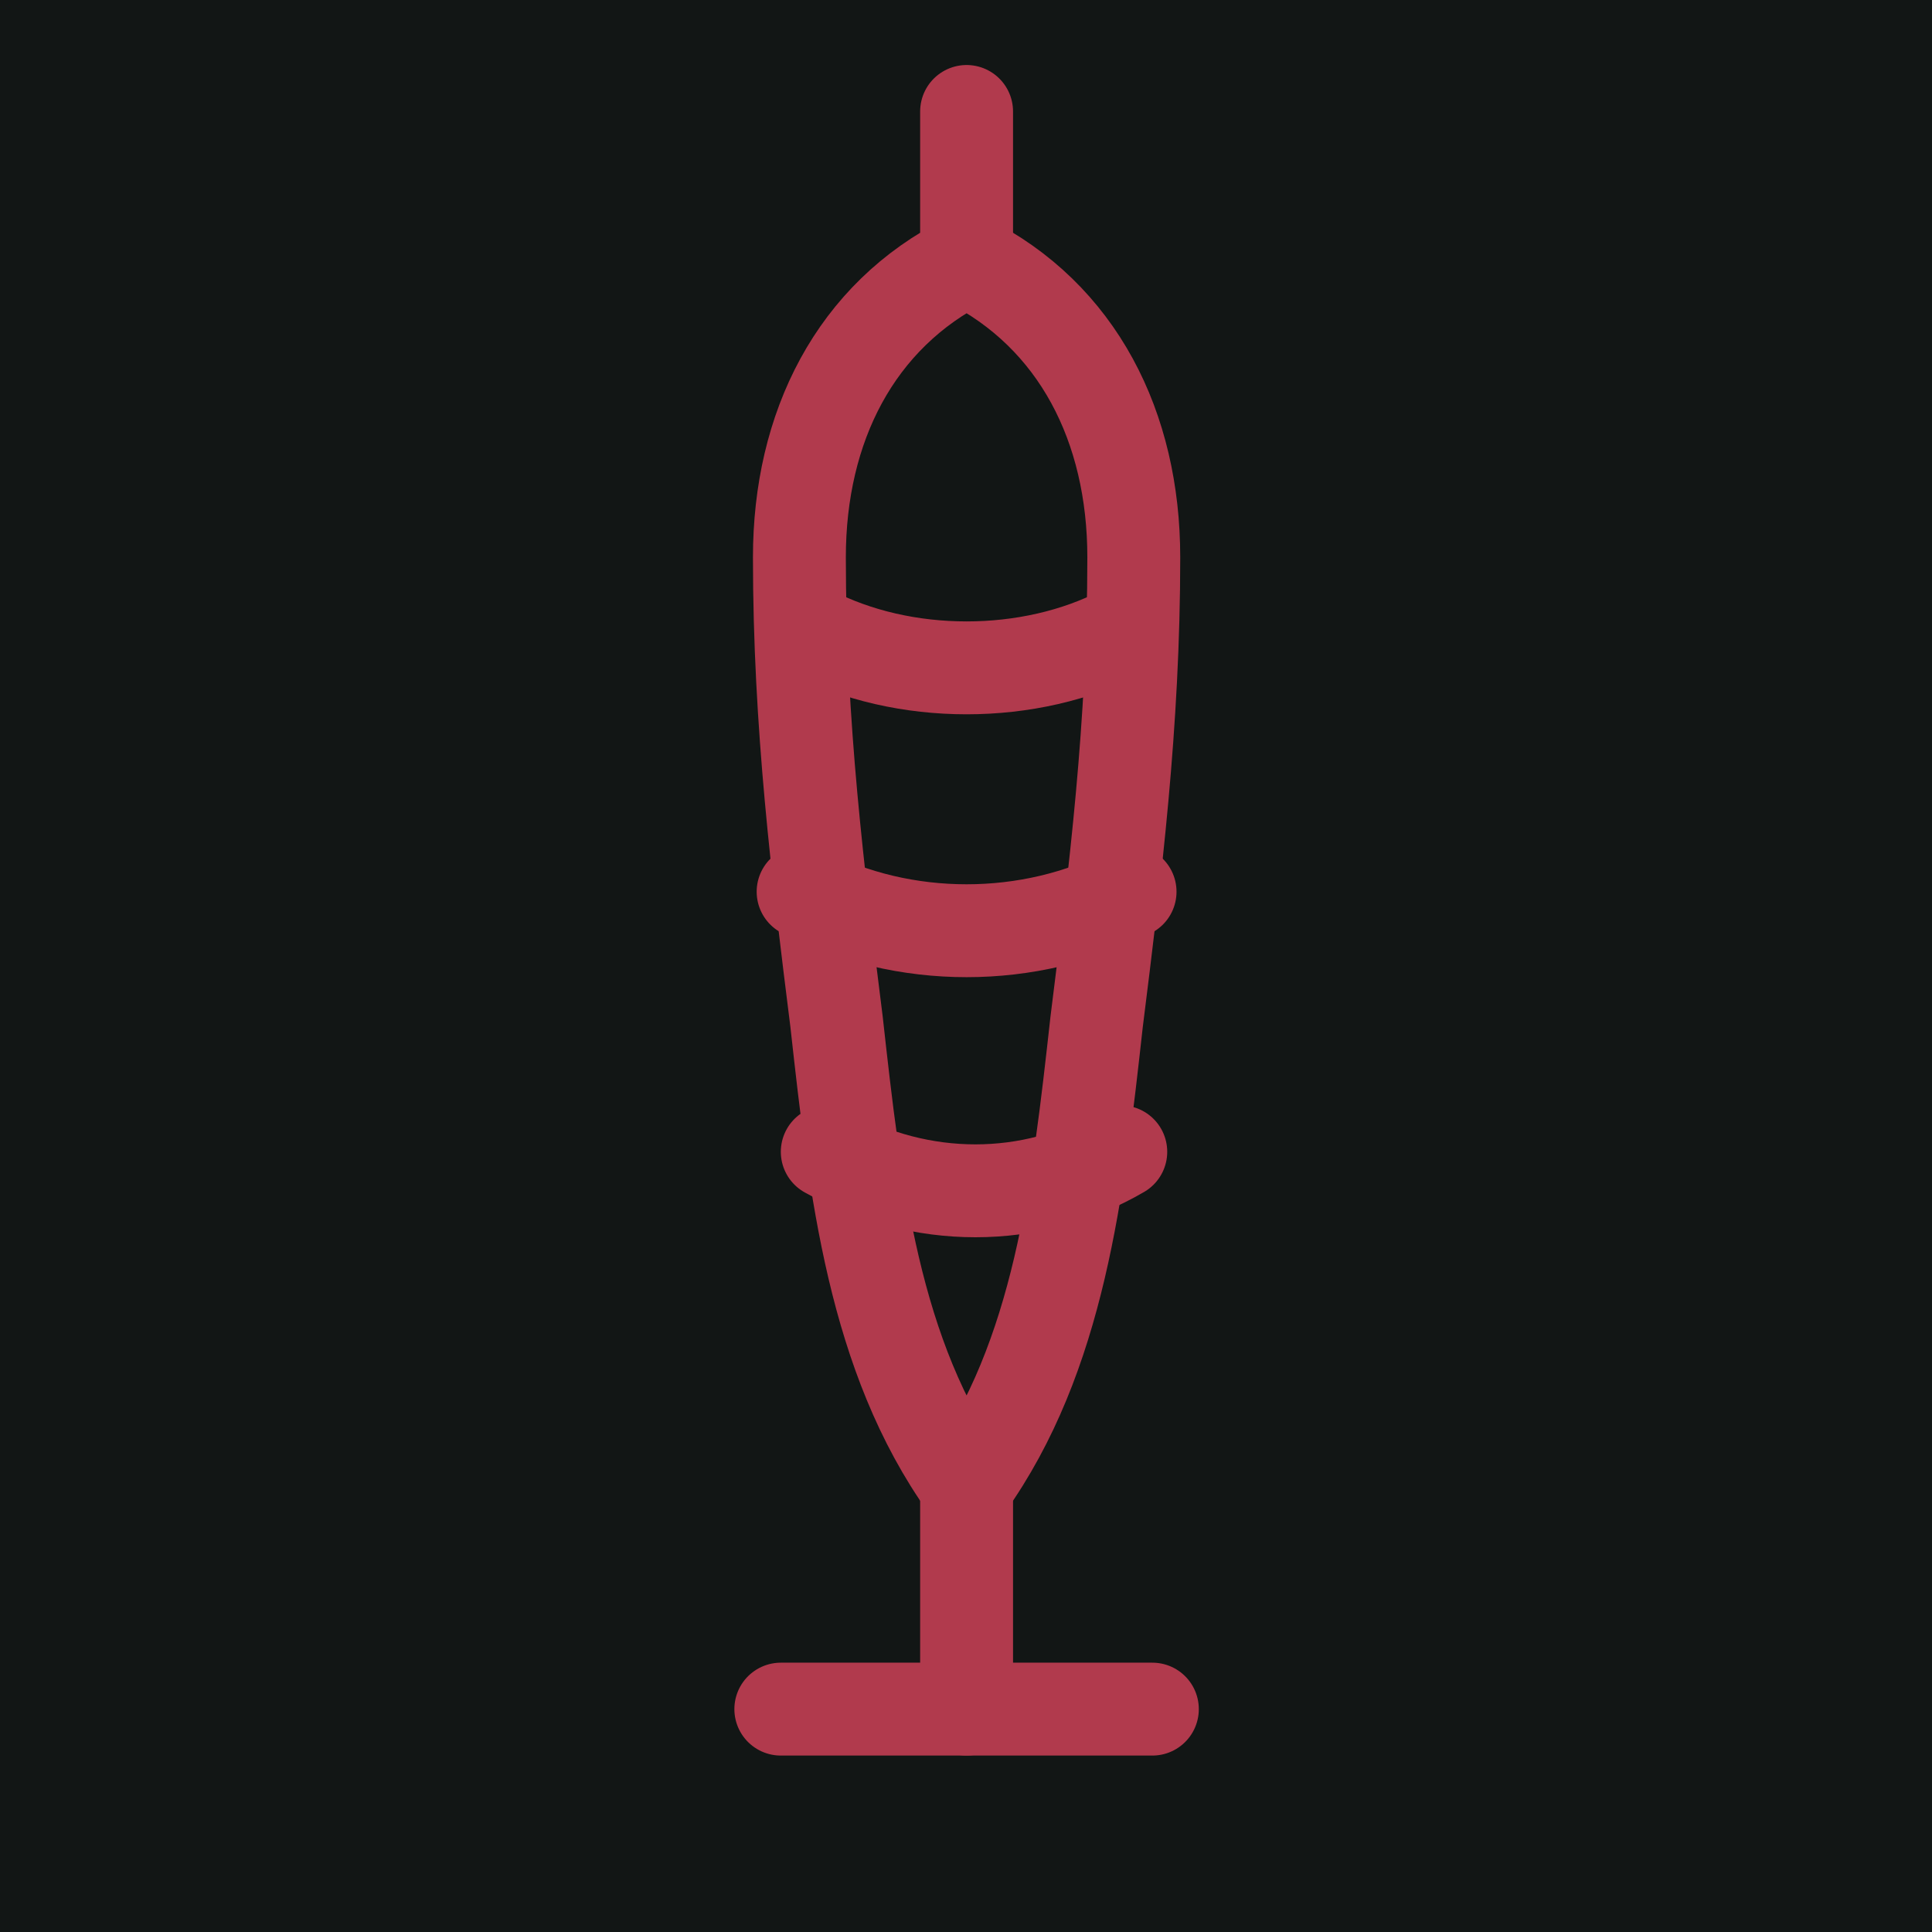
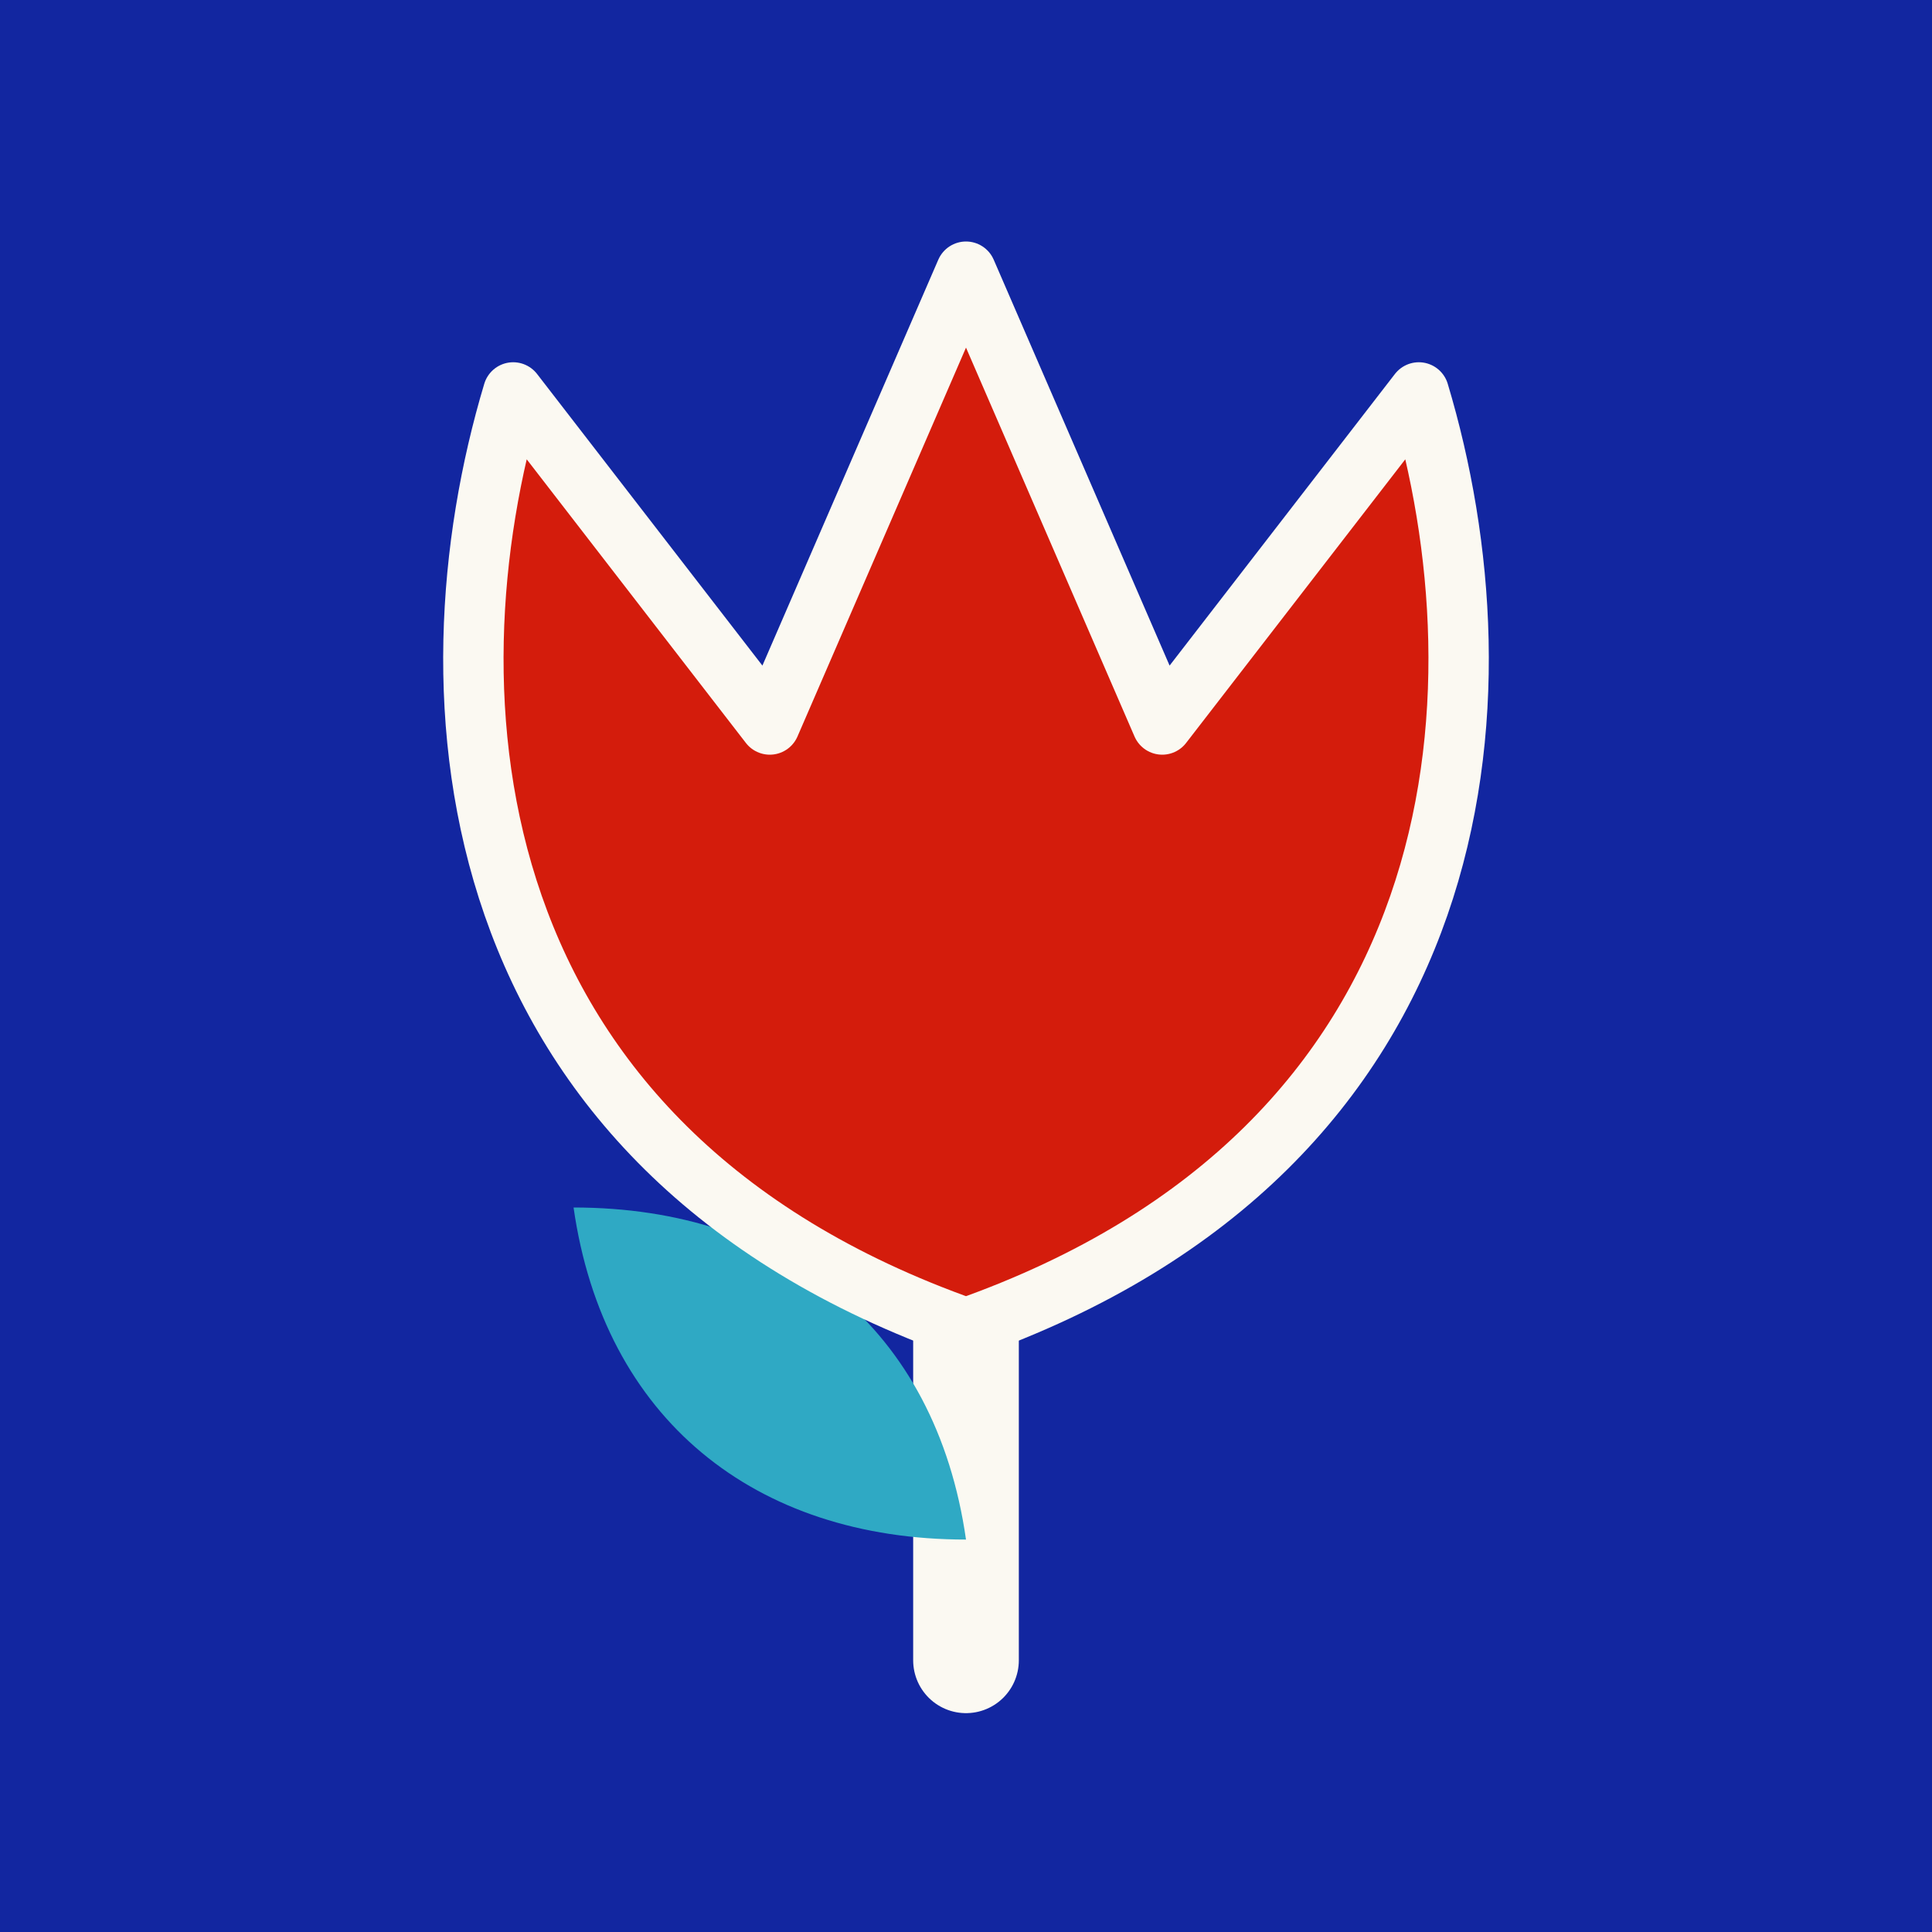
<svg xmlns="http://www.w3.org/2000/svg" viewBox="0 0 64 64" width="64" height="64">
-   <rect width="64" height="64" fill="#121615" />
-   <g transform="translate(17.25 0) scale(0.6154)">
-     <g fill="none" stroke="#b13a4d" stroke-width="5" stroke-linecap="round" stroke-linejoin="round">
-       <path d="M24 6v8" />
-       <path d="M24 78v14" />
-       <path d="M14 92h20" />
-       <path d="M24 14c-6 3-9 9-9 16 0 9 1 17 2 25 1 9 2 18 7 25 5-7 6-16 7-25 1-8 2-16 2-25 0-7-3-13-9-16Z" />
-       <path d="M15.6 34c5 2.6 11.8 2.6 16.8 0" />
-       <path d="M15.2 48c5.4 2.8 12.2 2.8 17.6 0" />
-       <path d="M16.5 62c5 2.8 11 2.8 15.8 0" />
-     </g>
-   </g>
+   <rect width="64" height="64" fill="#1226a0" />
+   <path d="M32 55V37" fill="none" stroke="#fbf9f2" stroke-width="3.5" stroke-linecap="round" />
+   <path d="M32 51c-7 0-12-4-13-11 7 0 12 4 13 11Z" fill="#2fa9c4" />
+   <path d="M32 9 38.5 24 47 13c3 10 2 25-15 31C15 38 14 23 17 13l8.500 11Z" fill="#d41c0c" stroke="#fbf9f2" stroke-width="2" stroke-linejoin="round" />
</svg>
